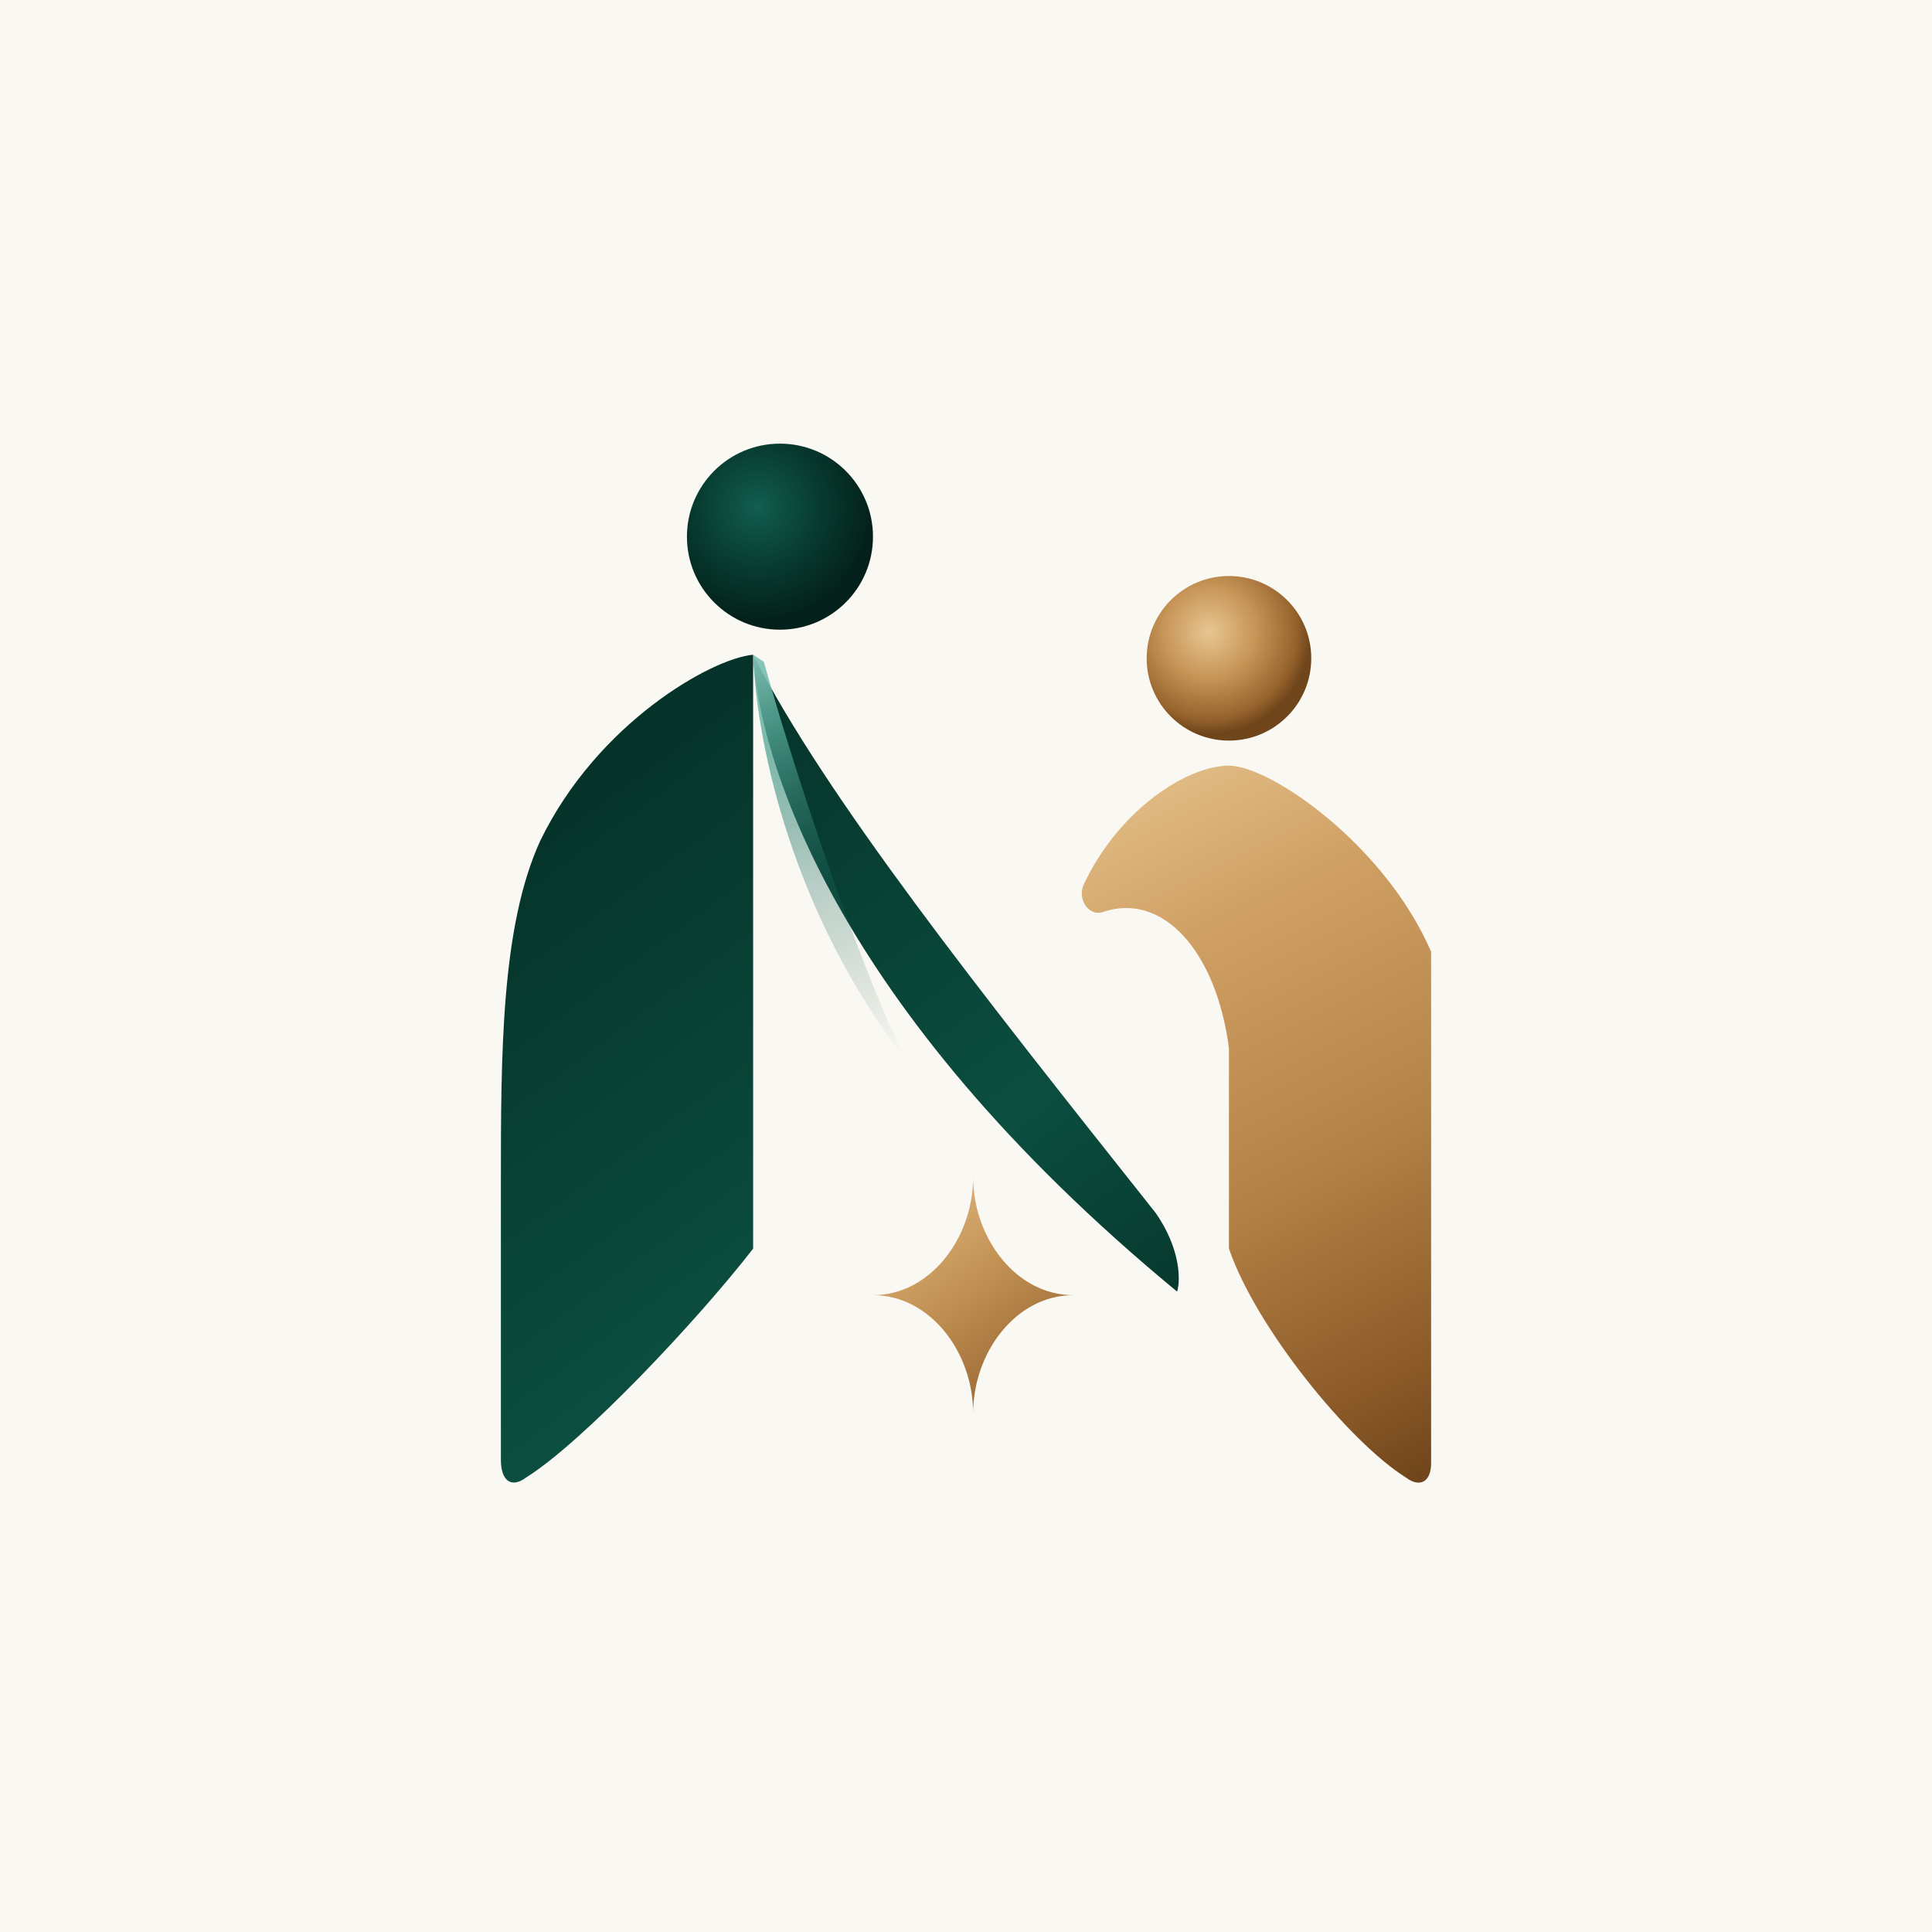
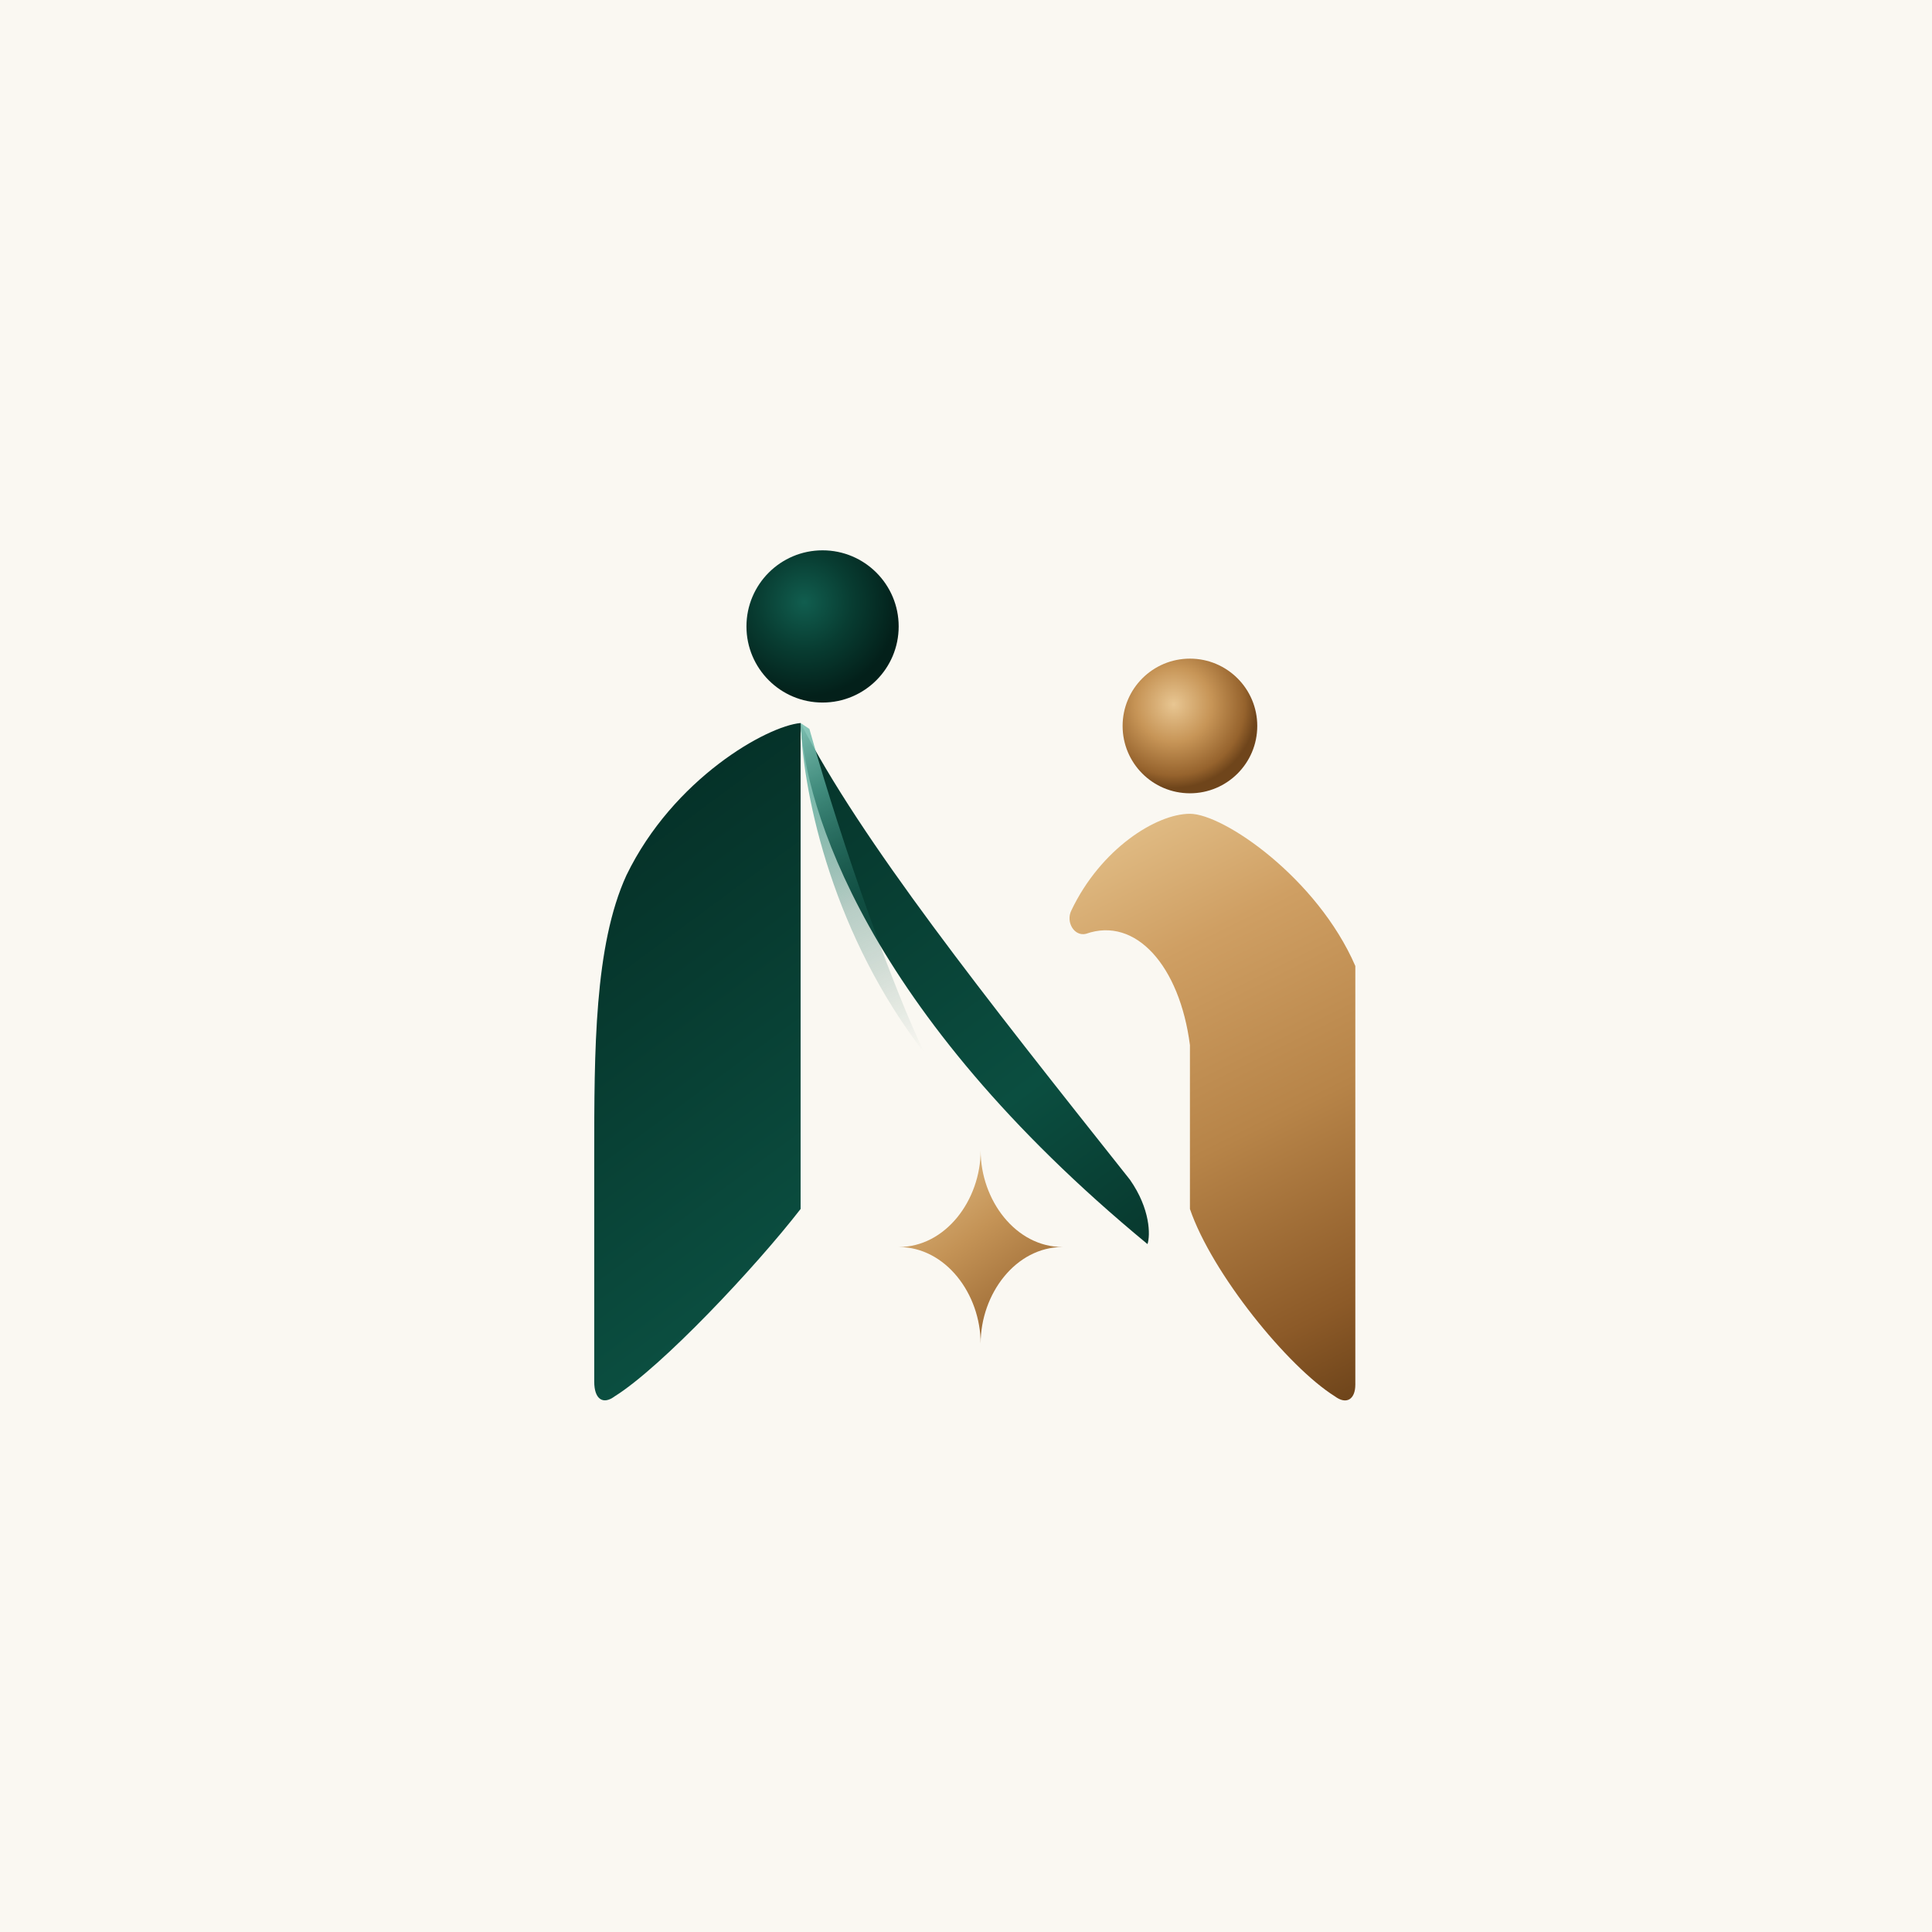
- <svg xmlns="http://www.w3.org/2000/svg" viewBox="-27 -81 540 540" width="512" height="512" fill="none">
-   <rect x="-27" y="-81" width="540" height="540" fill="#FAF8F2" />
+ <svg xmlns="http://www.w3.org/2000/svg" viewBox="-90 -145 660 660" width="512" height="512" fill="none">
+   <rect x="-90" y="-145" width="660" height="660" fill="#FAF8F2" />
  <defs>
    <linearGradient id="nassibMaleBody" x1="120" y1="100" x2="290" y2="330" gradientUnits="userSpaceOnUse">
      <stop offset="0%" stop-color="#042C24" />
      <stop offset="30%" stop-color="#073B30" />
      <stop offset="65%" stop-color="#0B4E40" />
      <stop offset="100%" stop-color="#062E25" />
    </linearGradient>
    <linearGradient id="nassibMaleSheen" x1="184" y1="102" x2="235" y2="210" gradientUnits="userSpaceOnUse">
      <stop offset="0%" stop-color="#84C6B8" stop-opacity="0.95" />
      <stop offset="20%" stop-color="#52A595" stop-opacity="0.75" />
      <stop offset="55%" stop-color="#216D60" stop-opacity="0.3" />
      <stop offset="100%" stop-color="#0B4E40" stop-opacity="0" />
    </linearGradient>
    <radialGradient id="nassibMaleHead" cx="38%" cy="34%" r="62%">
      <stop offset="0%" stop-color="#115E4F" />
      <stop offset="50%" stop-color="#083D32" />
      <stop offset="100%" stop-color="#03201A" />
    </radialGradient>
    <linearGradient id="nassibFemaleBody" x1="275" y1="135" x2="375" y2="335" gradientUnits="userSpaceOnUse">
      <stop offset="0%" stop-color="#E5C38D" />
      <stop offset="25%" stop-color="#CF9F63" />
      <stop offset="55%" stop-color="#B78448" />
      <stop offset="85%" stop-color="#8C5A28" />
      <stop offset="100%" stop-color="#6B4219" />
    </linearGradient>
    <radialGradient id="nassibFemaleHead" cx="38%" cy="34%" r="62%">
      <stop offset="0%" stop-color="#E8C692" />
      <stop offset="45%" stop-color="#C79557" />
      <stop offset="85%" stop-color="#96632D" />
      <stop offset="100%" stop-color="#6F451B" />
    </radialGradient>
    <linearGradient id="nassibStar" x1="220" y1="245" x2="270" y2="315" gradientUnits="userSpaceOnUse">
      <stop offset="0%" stop-color="#E5C38D" />
      <stop offset="45%" stop-color="#C49356" />
      <stop offset="100%" stop-color="#8A5826" />
    </linearGradient>
  </defs>
  <circle cx="191" cy="69" r="26" fill="url(#nassibMaleHead)" />
  <path d="M 183.5 102        C 172 103, 140 121, 124 154        C 113 178, 113 214, 113 250        L 113 327        C 113 333, 116 335, 120 332        C 136 322, 168 288, 183.5 268        L 183.5 102        Z" fill="url(#nassibMaleBody)" />
  <path d="M 183.5 102        C 185 130, 205 200, 302 280        C 303 277, 303 268, 296 258        C 246 195, 204 142, 183.5 102        Z" fill="url(#nassibMaleBody)" />
  <path d="M 183.5 102        C 184.5 128, 195 175, 226 215        C 216 195, 198 145, 186.5 104        Z" fill="url(#nassibMaleSheen)" />
  <circle cx="316.5" cy="103" r="23" fill="url(#nassibFemaleHead)" />
  <path d="M 316.5 133        C 328 133, 360 155, 373 185        L 373 328        C 373 333, 370 335, 366 332        C 350 322, 324 290, 316.5 268        L 316.5 212        C 313 185, 298 168, 281 174        C 277 175, 274 170, 276 166        C 286 145, 305 133, 316.5 133        Z" fill="url(#nassibFemaleBody)" />
  <path d="M 245 248        C 245 265, 233 281, 217 281        C 233 281, 245 297, 245 314        C 245 297, 257 281, 273 281        C 257 281, 245 265, 245 248        Z" fill="url(#nassibStar)" />
</svg>
